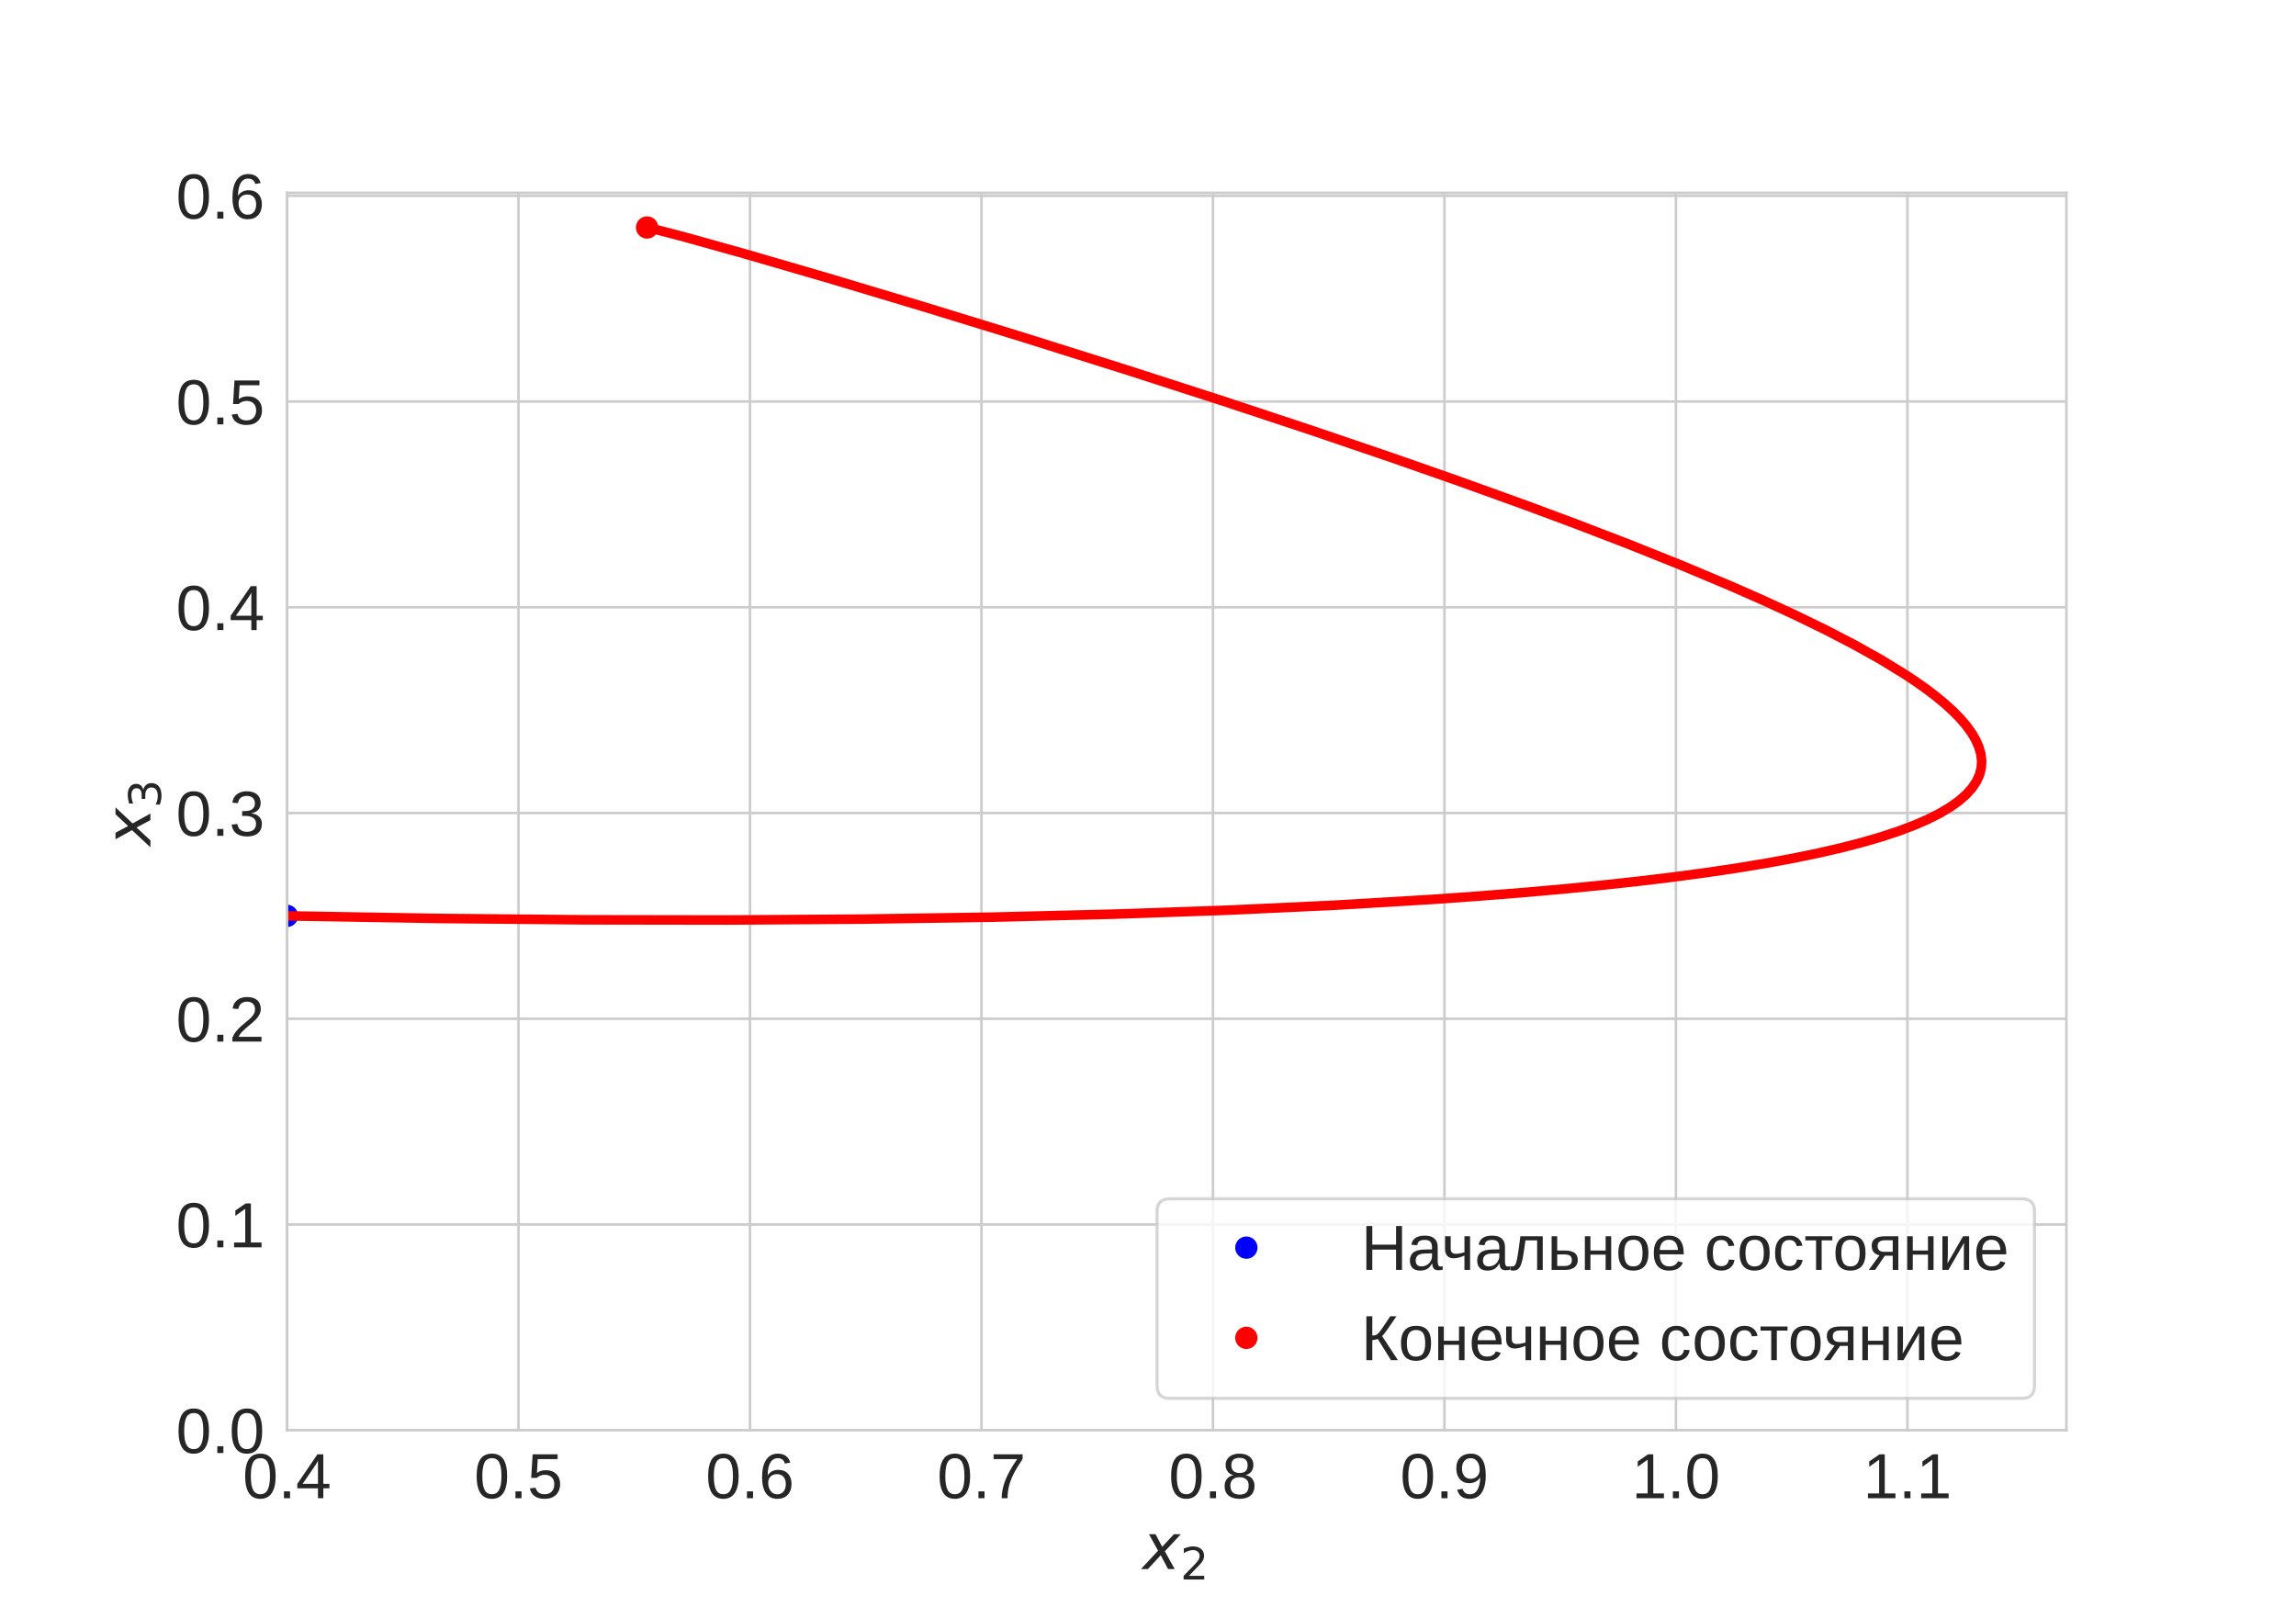
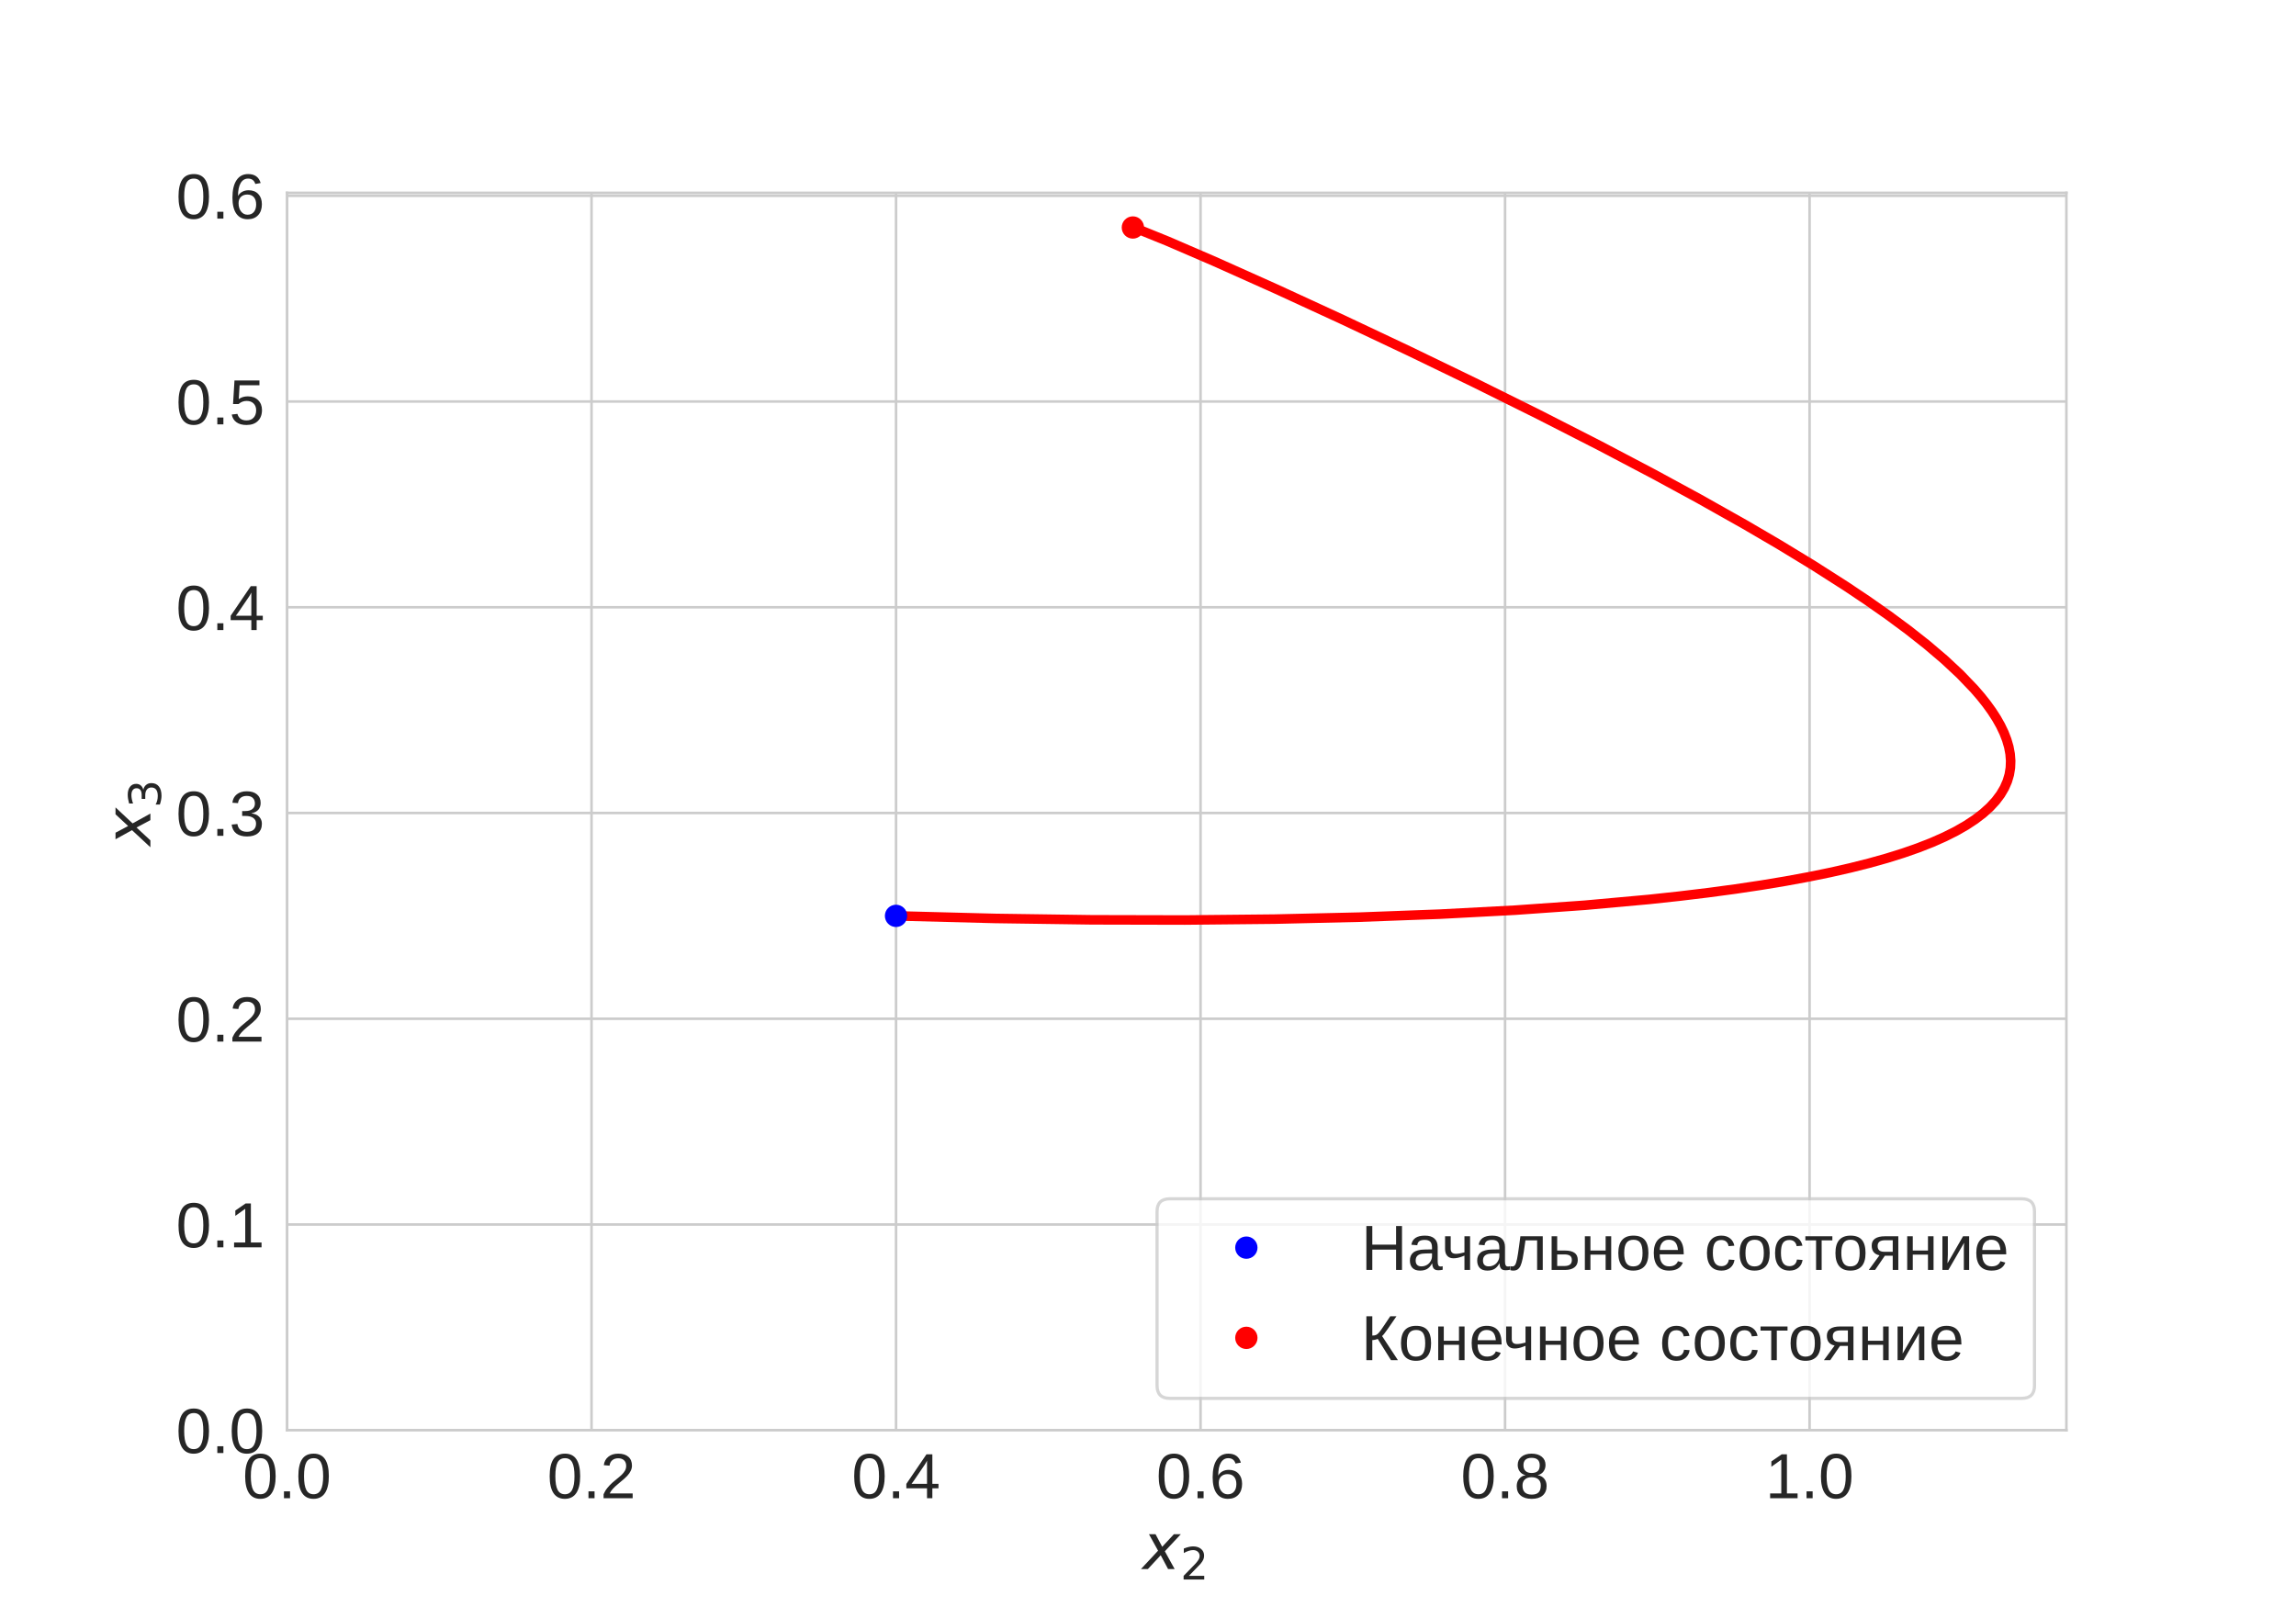
<svg xmlns="http://www.w3.org/2000/svg" xmlns:xlink="http://www.w3.org/1999/xlink" width="720pt" height="504pt" viewBox="0 0 720 504" version="1.1">
  <defs>
    <style type="text/css">*{stroke-linejoin: round; stroke-linecap: butt}</style>
  </defs>
  <g id="figure_1">
    <g id="patch_1">
      <path d="M 0 504  L 720 504  L 720 0  L 0 0  z " style="fill: #ffffff" />
    </g>
    <g id="axes_1">
      <g id="patch_2">
        <path d="M 90 448.56  L 648 448.56  L 648 60.48  L 90 60.48  z " style="fill: #ffffff" />
      </g>
      <g id="matplotlib.axis_1">
        <g id="xtick_1">
          <g id="line2d_1">
-             <path d="M 90 448.56  L 90 60.48  " clip-path="url(#p43635dc57d)" style="fill: none; stroke: #cccccc; stroke-width: 0.8; stroke-linecap: round" />
+             <path d="M 90 448.56  L 90 60.48  " clip-path="url(#pb4894bb3dd)" style="fill: none; stroke: #cccccc; stroke-width: 0.8; stroke-linecap: round" />
          </g>
          <g id="text_1">
-             <text style="fill: #262626; font: 20px 'Arial', 'DejaVu Sans', 'Liberation Sans', 'Bitstream Vera Sans', sans-serif; text-anchor: middle" x="90" y="469.876" transform="rotate(-0 90 469.8756)">0.4</text>
+             <text style="fill: #262626; font: 20px 'Arial', 'DejaVu Sans', 'Liberation Sans', 'Bitstream Vera Sans', sans-serif; text-anchor: middle" x="90" y="469.876" transform="rotate(-0 90 469.8756)">0.0</text>
          </g>
        </g>
        <g id="xtick_2">
          <g id="line2d_2">
-             <path d="M 162.593 448.56  L 162.593 60.48  " clip-path="url(#p43635dc57d)" style="fill: none; stroke: #cccccc; stroke-width: 0.8; stroke-linecap: round" />
+             <path d="M 185.493 448.56  L 185.493 60.48  " clip-path="url(#pb4894bb3dd)" style="fill: none; stroke: #cccccc; stroke-width: 0.8; stroke-linecap: round" />
          </g>
          <g id="text_2">
-             <text style="fill: #262626; font: 20px 'Arial', 'DejaVu Sans', 'Liberation Sans', 'Bitstream Vera Sans', sans-serif; text-anchor: middle" x="162.593" y="469.876" transform="rotate(-0 162.5925 469.8756)">0.5</text>
+             <text style="fill: #262626; font: 20px 'Arial', 'DejaVu Sans', 'Liberation Sans', 'Bitstream Vera Sans', sans-serif; text-anchor: middle" x="185.493" y="469.876" transform="rotate(-0 185.4928 469.8756)">0.2</text>
          </g>
        </g>
        <g id="xtick_3">
          <g id="line2d_3">
-             <path d="M 235.185 448.56  L 235.185 60.48  " clip-path="url(#p43635dc57d)" style="fill: none; stroke: #cccccc; stroke-width: 0.8; stroke-linecap: round" />
+             <path d="M 280.986 448.56  L 280.986 60.48  " clip-path="url(#pb4894bb3dd)" style="fill: none; stroke: #cccccc; stroke-width: 0.8; stroke-linecap: round" />
          </g>
          <g id="text_3">
-             <text style="fill: #262626; font: 20px 'Arial', 'DejaVu Sans', 'Liberation Sans', 'Bitstream Vera Sans', sans-serif; text-anchor: middle" x="235.185" y="469.876" transform="rotate(-0 235.1851 469.8756)">0.6</text>
+             <text style="fill: #262626; font: 20px 'Arial', 'DejaVu Sans', 'Liberation Sans', 'Bitstream Vera Sans', sans-serif; text-anchor: middle" x="280.986" y="469.876" transform="rotate(-0 280.9857 469.8756)">0.4</text>
          </g>
        </g>
        <g id="xtick_4">
          <g id="line2d_4">
-             <path d="M 307.778 448.56  L 307.778 60.48  " clip-path="url(#p43635dc57d)" style="fill: none; stroke: #cccccc; stroke-width: 0.8; stroke-linecap: round" />
+             <path d="M 376.479 448.56  L 376.479 60.48  " clip-path="url(#pb4894bb3dd)" style="fill: none; stroke: #cccccc; stroke-width: 0.8; stroke-linecap: round" />
          </g>
          <g id="text_4">
-             <text style="fill: #262626; font: 20px 'Arial', 'DejaVu Sans', 'Liberation Sans', 'Bitstream Vera Sans', sans-serif; text-anchor: middle" x="307.778" y="469.876" transform="rotate(-0 307.7776 469.8756)">0.7</text>
+             <text style="fill: #262626; font: 20px 'Arial', 'DejaVu Sans', 'Liberation Sans', 'Bitstream Vera Sans', sans-serif; text-anchor: middle" x="376.479" y="469.876" transform="rotate(-0 376.4785 469.8756)">0.6</text>
          </g>
        </g>
        <g id="xtick_5">
          <g id="line2d_5">
-             <path d="M 380.37 448.56  L 380.37 60.48  " clip-path="url(#p43635dc57d)" style="fill: none; stroke: #cccccc; stroke-width: 0.8; stroke-linecap: round" />
+             <path d="M 471.971 448.56  L 471.971 60.48  " clip-path="url(#pb4894bb3dd)" style="fill: none; stroke: #cccccc; stroke-width: 0.8; stroke-linecap: round" />
          </g>
          <g id="text_5">
-             <text style="fill: #262626; font: 20px 'Arial', 'DejaVu Sans', 'Liberation Sans', 'Bitstream Vera Sans', sans-serif; text-anchor: middle" x="380.37" y="469.876" transform="rotate(-0 380.3701 469.8756)">0.8</text>
+             <text style="fill: #262626; font: 20px 'Arial', 'DejaVu Sans', 'Liberation Sans', 'Bitstream Vera Sans', sans-serif; text-anchor: middle" x="471.971" y="469.876" transform="rotate(-0 471.9713 469.8756)">0.8</text>
          </g>
        </g>
        <g id="xtick_6">
          <g id="line2d_6">
-             <path d="M 452.963 448.56  L 452.963 60.48  " clip-path="url(#p43635dc57d)" style="fill: none; stroke: #cccccc; stroke-width: 0.8; stroke-linecap: round" />
+             <path d="M 567.464 448.56  L 567.464 60.48  " clip-path="url(#pb4894bb3dd)" style="fill: none; stroke: #cccccc; stroke-width: 0.8; stroke-linecap: round" />
          </g>
          <g id="text_6">
-             <text style="fill: #262626; font: 20px 'Arial', 'DejaVu Sans', 'Liberation Sans', 'Bitstream Vera Sans', sans-serif; text-anchor: middle" x="452.963" y="469.876" transform="rotate(-0 452.9627 469.8756)">0.9</text>
+             <text style="fill: #262626; font: 20px 'Arial', 'DejaVu Sans', 'Liberation Sans', 'Bitstream Vera Sans', sans-serif; text-anchor: middle" x="567.464" y="469.876" transform="rotate(-0 567.4642 469.8756)">1.0</text>
          </g>
        </g>
-         <g id="xtick_7">
-           <g id="line2d_7">
-             <path d="M 525.555 448.56  L 525.555 60.48  " clip-path="url(#p43635dc57d)" style="fill: none; stroke: #cccccc; stroke-width: 0.8; stroke-linecap: round" />
-           </g>
-           <g id="text_7">
-             <text style="fill: #262626; font: 20px 'Arial', 'DejaVu Sans', 'Liberation Sans', 'Bitstream Vera Sans', sans-serif; text-anchor: middle" x="525.555" y="469.876" transform="rotate(-0 525.5552 469.8756)">1.0</text>
-           </g>
-         </g>
-         <g id="xtick_8">
-           <g id="line2d_8">
-             <path d="M 598.148 448.56  L 598.148 60.48  " clip-path="url(#p43635dc57d)" style="fill: none; stroke: #cccccc; stroke-width: 0.8; stroke-linecap: round" />
-           </g>
-           <g id="text_8">
-             <text style="fill: #262626; font: 20px 'Arial', 'DejaVu Sans', 'Liberation Sans', 'Bitstream Vera Sans', sans-serif; text-anchor: middle" x="598.148" y="469.876" transform="rotate(-0 598.1478 469.8756)">1.1</text>
-           </g>
-         </g>
-         <g id="text_9">
+         <g id="text_7">
          <g style="fill: #262626" transform="translate(358.3 492.1662)">
            <text>
              <tspan style="font: oblique 20px 'DejaVu Sans'" x="0" y="-0.062">x</tspan>
              <tspan style="font: 14px 'DejaVu Sans'" x="11.836" y="3.219">2</tspan>
            </text>
          </g>
        </g>
      </g>
      <g id="matplotlib.axis_2">
        <g id="ytick_1">
-           <g id="line2d_9">
-             <path d="M 90 448.56  L 648 448.56  " clip-path="url(#p43635dc57d)" style="fill: none; stroke: #cccccc; stroke-width: 0.8; stroke-linecap: round" />
+           <g id="line2d_7">
+             <path d="M 90 448.56  L 648 448.56  " clip-path="url(#pb4894bb3dd)" style="fill: none; stroke: #cccccc; stroke-width: 0.8; stroke-linecap: round" />
          </g>
-           <g id="text_10">
+           <g id="text_8">
            <text style="fill: #262626; font: 20px 'Arial', 'DejaVu Sans', 'Liberation Sans', 'Bitstream Vera Sans', sans-serif; text-anchor: end" x="83" y="455.718" transform="rotate(-0 83 455.7178)">0.0</text>
          </g>
        </g>
        <g id="ytick_2">
-           <g id="line2d_10">
-             <path d="M 90 384.033  L 648 384.033  " clip-path="url(#p43635dc57d)" style="fill: none; stroke: #cccccc; stroke-width: 0.8; stroke-linecap: round" />
+           <g id="line2d_8">
+             <path d="M 90 384.033  L 648 384.033  " clip-path="url(#pb4894bb3dd)" style="fill: none; stroke: #cccccc; stroke-width: 0.8; stroke-linecap: round" />
          </g>
-           <g id="text_11">
+           <g id="text_9">
            <text style="fill: #262626; font: 20px 'Arial', 'DejaVu Sans', 'Liberation Sans', 'Bitstream Vera Sans', sans-serif; text-anchor: end" x="83" y="391.191" transform="rotate(-0 83 391.191)">0.1</text>
          </g>
        </g>
        <g id="ytick_3">
-           <g id="line2d_11">
-             <path d="M 90 319.506  L 648 319.506  " clip-path="url(#p43635dc57d)" style="fill: none; stroke: #cccccc; stroke-width: 0.8; stroke-linecap: round" />
+           <g id="line2d_9">
+             <path d="M 90 319.506  L 648 319.506  " clip-path="url(#pb4894bb3dd)" style="fill: none; stroke: #cccccc; stroke-width: 0.8; stroke-linecap: round" />
          </g>
-           <g id="text_12">
+           <g id="text_10">
            <text style="fill: #262626; font: 20px 'Arial', 'DejaVu Sans', 'Liberation Sans', 'Bitstream Vera Sans', sans-serif; text-anchor: end" x="83" y="326.664" transform="rotate(-0 83 326.6642)">0.2</text>
          </g>
        </g>
        <g id="ytick_4">
-           <g id="line2d_12">
-             <path d="M 90 254.98  L 648 254.98  " clip-path="url(#p43635dc57d)" style="fill: none; stroke: #cccccc; stroke-width: 0.8; stroke-linecap: round" />
+           <g id="line2d_10">
+             <path d="M 90 254.98  L 648 254.98  " clip-path="url(#pb4894bb3dd)" style="fill: none; stroke: #cccccc; stroke-width: 0.8; stroke-linecap: round" />
          </g>
-           <g id="text_13">
+           <g id="text_11">
            <text style="fill: #262626; font: 20px 'Arial', 'DejaVu Sans', 'Liberation Sans', 'Bitstream Vera Sans', sans-serif; text-anchor: end" x="83" y="262.137" transform="rotate(-0 83 262.1373)">0.3</text>
          </g>
        </g>
        <g id="ytick_5">
-           <g id="line2d_13">
-             <path d="M 90 190.453  L 648 190.453  " clip-path="url(#p43635dc57d)" style="fill: none; stroke: #cccccc; stroke-width: 0.8; stroke-linecap: round" />
+           <g id="line2d_11">
+             <path d="M 90 190.453  L 648 190.453  " clip-path="url(#pb4894bb3dd)" style="fill: none; stroke: #cccccc; stroke-width: 0.8; stroke-linecap: round" />
          </g>
-           <g id="text_14">
+           <g id="text_12">
            <text style="fill: #262626; font: 20px 'Arial', 'DejaVu Sans', 'Liberation Sans', 'Bitstream Vera Sans', sans-serif; text-anchor: end" x="83" y="197.61" transform="rotate(-0 83 197.6105)">0.4</text>
          </g>
        </g>
        <g id="ytick_6">
-           <g id="line2d_14">
-             <path d="M 90 125.926  L 648 125.926  " clip-path="url(#p43635dc57d)" style="fill: none; stroke: #cccccc; stroke-width: 0.8; stroke-linecap: round" />
+           <g id="line2d_12">
+             <path d="M 90 125.926  L 648 125.926  " clip-path="url(#pb4894bb3dd)" style="fill: none; stroke: #cccccc; stroke-width: 0.8; stroke-linecap: round" />
          </g>
-           <g id="text_15">
+           <g id="text_13">
            <text style="fill: #262626; font: 20px 'Arial', 'DejaVu Sans', 'Liberation Sans', 'Bitstream Vera Sans', sans-serif; text-anchor: end" x="83" y="133.084" transform="rotate(-0 83 133.0837)">0.5</text>
          </g>
        </g>
        <g id="ytick_7">
-           <g id="line2d_15">
-             <path d="M 90 61.399  L 648 61.399  " clip-path="url(#p43635dc57d)" style="fill: none; stroke: #cccccc; stroke-width: 0.8; stroke-linecap: round" />
+           <g id="line2d_13">
+             <path d="M 90 61.399  L 648 61.399  " clip-path="url(#pb4894bb3dd)" style="fill: none; stroke: #cccccc; stroke-width: 0.8; stroke-linecap: round" />
          </g>
-           <g id="text_16">
+           <g id="text_14">
            <text style="fill: #262626; font: 20px 'Arial', 'DejaVu Sans', 'Liberation Sans', 'Bitstream Vera Sans', sans-serif; text-anchor: end" x="83" y="68.557" transform="rotate(-0 83 68.55684)">0.6</text>
          </g>
        </g>
-         <g id="text_17">
+         <g id="text_15">
          <g style="fill: #262626" transform="translate(47.225 265.22) rotate(-90)">
            <text>
              <tspan style="font: oblique 20px 'DejaVu Sans'" x="0" y="-0.062">x</tspan>
              <tspan style="font: 14px 'DejaVu Sans'" x="11.836" y="3.219">3</tspan>
            </text>
          </g>
        </g>
      </g>
-       <g id="line2d_16">
+       <g id="line2d_14">
+         <path d="M 280.986 287.243  L 312.135 288.049  L 342.335 288.479  L 371.562 288.546  L 399.612 288.264  L 426.308 287.645  L 451.508 286.704  L 475.1 285.454  L 497.006 283.908  L 517.174 282.079  L 526.597 281.063  L 535.577 279.981  L 544.115 278.835  L 552.21 277.627  L 559.866 276.357  L 567.086 275.029  L 573.873 273.643  L 580.234 272.202  L 586.172 270.706  L 591.695 269.158  L 596.81 267.559  L 601.524 265.91  L 605.845 264.215  L 609.782 262.473  L 613.343 260.688  L 616.538 258.86  L 619.376 256.991  L 621.867 255.084  L 624.021 253.139  L 625.848 251.159  L 627.358 249.145  L 628.561 247.1  L 629.469 245.024  L 630.092 242.92  L 630.44 240.789  L 630.523 238.634  L 630.353 236.455  L 629.94 234.256  L 629.294 232.037  L 628.425 229.8  L 627.344 227.547  L 626.062 225.28  L 624.587 223  L 622.93 220.71  L 621.101 218.411  L 619.108 216.104  L 614.672 211.476  L 609.694 206.838  L 604.243 202.203  L 598.385 197.583  L 592.182 192.991  L 585.693 188.436  L 578.972 183.93  L 568.568 177.283  L 557.912 170.796  L 547.141 164.495  L 532.804 156.422  L 518.708 148.76  L 501.701 139.806  L 482.529 130.019  L 462.207 119.934  L 441.909 110.114  L 420.887 100.186  L 400.073 90.597  L 380.893 82.009  L 366.136 75.641  L 357.345 72.07  L 355.251 71.342  L 355.257 71.348  " clip-path="url(#pb4894bb3dd)" style="fill: none; stroke: #ff0000; stroke-width: 3; stroke-linecap: round" />
+       </g>
+       <g id="line2d_15">
        <defs>
-           <path id="m00fe421136" d="M 0 3  C 0.796 3 1.559 2.684 2.121 2.121  C 2.684 1.559 3 0.796 3 0  C 3 -0.796 2.684 -1.559 2.121 -2.121  C 1.559 -2.684 0.796 -3 0 -3  C -0.796 -3 -1.559 -2.684 -2.121 -2.121  C -2.684 -1.559 -3 -0.796 -3 0  C -3 0.796 -2.684 1.559 -2.121 2.121  C -1.559 2.684 -0.796 3 0 3  z " style="stroke: #0000ff" />
+           <path id="m86dff97031" d="M 0 3  C 0.796 3 1.559 2.684 2.121 2.121  C 2.684 1.559 3 0.796 3 0  C 3 -0.796 2.684 -1.559 2.121 -2.121  C 1.559 -2.684 0.796 -3 0 -3  C -0.796 -3 -1.559 -2.684 -2.121 -2.121  C -2.684 -1.559 -3 -0.796 -3 0  C -3 0.796 -2.684 1.559 -2.121 2.121  C -1.559 2.684 -0.796 3 0 3  z " style="stroke: #ff0000" />
        </defs>
-         <g clip-path="url(#p43635dc57d)">
-           <use xlink:href="#m00fe421136" x="90" y="287.243" style="fill: #0000ff; stroke: #0000ff" />
+         <g clip-path="url(#pb4894bb3dd)">
+           <use xlink:href="#m86dff97031" x="355.257" y="71.348" style="fill: #ff0000; stroke: #ff0000" />
        </g>
-       </g>
-       <g id="line2d_17">
-         <defs>
-           <path id="m210e596c51" d="M 0 3  C 0.796 3 1.559 2.684 2.121 2.121  C 2.684 1.559 3 0.796 3 0  C 3 -0.796 2.684 -1.559 2.121 -2.121  C 1.559 -2.684 0.796 -3 0 -3  C -0.796 -3 -1.559 -2.684 -2.121 -2.121  C -2.684 -1.559 -3 -0.796 -3 0  C -3 0.796 -2.684 1.559 -2.121 2.121  C -1.559 2.684 -0.796 3 0 3  z " style="stroke: #ff0000" />
-         </defs>
-         <g clip-path="url(#p43635dc57d)">
-           <use xlink:href="#m210e596c51" x="202.921" y="71.348" style="fill: #ff0000; stroke: #ff0000" />
-         </g>
-       </g>
-       <g id="line2d_18">
-         <path d="M 90 287.243  L 137.359 288.049  L 183.274 288.479  L 227.711 288.546  L 270.357 288.264  L 310.945 287.645  L 349.258 286.704  L 385.127 285.454  L 418.433 283.908  L 449.096 282.079  L 463.422 281.063  L 477.075 279.981  L 490.055 278.835  L 502.363 277.627  L 514.003 276.357  L 524.98 275.029  L 535.3 273.643  L 544.969 272.202  L 553.998 270.706  L 562.395 269.158  L 570.172 267.559  L 577.339 265.91  L 583.909 264.215  L 589.894 262.473  L 595.308 260.688  L 600.166 258.86  L 604.481 256.991  L 608.268 255.084  L 611.543 253.139  L 614.32 251.159  L 616.616 249.145  L 618.446 247.1  L 619.826 245.024  L 620.773 242.92  L 621.302 240.789  L 621.429 238.634  L 621.17 236.455  L 620.542 234.256  L 619.559 232.037  L 618.239 229.8  L 616.596 227.547  L 614.646 225.28  L 612.403 223  L 609.884 220.71  L 607.103 218.411  L 604.074 216.104  L 600.811 213.792  L 597.329 211.476  L 589.76 206.838  L 581.472 202.203  L 572.566 197.583  L 563.135 192.991  L 553.27 188.436  L 543.052 183.93  L 527.233 177.283  L 511.032 170.796  L 494.656 164.495  L 478.287 158.403  L 456.734 150.635  L 435.763 143.302  L 410.711 134.78  L 382.747 125.522  L 353.389 116.044  L 321.02 105.846  L 289.299 96.094  L 259.684 87.216  L 234.033 79.746  L 214.646 74.322  L 204.316 71.635  L 202.912 71.343  L 202.921 71.348  " clip-path="url(#p43635dc57d)" style="fill: none; stroke: #ff0000; stroke-width: 3; stroke-linecap: round" />
      </g>
      <g id="patch_3">
        <path d="M 90 448.56  L 90 60.48  " style="fill: none; stroke: #cccccc; stroke-width: 0.8; stroke-linejoin: miter; stroke-linecap: square" />
      </g>
      <g id="patch_4">
        <path d="M 648 448.56  L 648 60.48  " style="fill: none; stroke: #cccccc; stroke-width: 0.8; stroke-linejoin: miter; stroke-linecap: square" />
      </g>
      <g id="patch_5">
        <path d="M 90 448.56  L 648 448.56  " style="fill: none; stroke: #cccccc; stroke-width: 0.8; stroke-linejoin: miter; stroke-linecap: square" />
      </g>
      <g id="patch_6">
        <path d="M 90 60.48  L 648 60.48  " style="fill: none; stroke: #cccccc; stroke-width: 0.8; stroke-linejoin: miter; stroke-linecap: square" />
      </g>
+       <g id="line2d_16">
+         <defs>
+           <path id="m41aa0a01cb" d="M 0 3  C 0.796 3 1.559 2.684 2.121 2.121  C 2.684 1.559 3 0.796 3 0  C 3 -0.796 2.684 -1.559 2.121 -2.121  C 1.559 -2.684 0.796 -3 0 -3  C -0.796 -3 -1.559 -2.684 -2.121 -2.121  C -2.684 -1.559 -3 -0.796 -3 0  C -3 0.796 -2.684 1.559 -2.121 2.121  C -1.559 2.684 -0.796 3 0 3  z " style="stroke: #0000ff" />
+         </defs>
+         <g clip-path="url(#pb4894bb3dd)">
+           <use xlink:href="#m41aa0a01cb" x="280.986" y="287.243" style="fill: #0000ff; stroke: #0000ff" />
+         </g>
+       </g>
      <g id="legend_1">
        <g id="patch_7">
          <path d="M 366.841 438.56  L 634 438.56  Q 638 438.56 638 434.56  L 638 379.979  Q 638 375.979 634 375.979  L 366.841 375.979  Q 362.841 375.979 362.841 379.979  L 362.841 434.56  Q 362.841 438.56 366.841 438.56  z " style="fill: #ffffff; opacity: 0.8; stroke: #cccccc; stroke-linejoin: miter" />
        </g>
-         <g id="line2d_19">
+         <g id="line2d_17">
          <g>
-             <use xlink:href="#m00fe421136" x="390.841" y="391.294" style="fill: #0000ff; stroke: #0000ff" />
+             <use xlink:href="#m41aa0a01cb" x="390.841" y="391.294" style="fill: #0000ff; stroke: #0000ff" />
          </g>
        </g>
-         <g id="text_18">
+         <g id="text_16">
          <text style="fill: #262626; font: 20px 'Arial', 'DejaVu Sans', 'Liberation Sans', 'Bitstream Vera Sans', sans-serif; text-anchor: start" x="426.841" y="398.294" transform="rotate(-0 426.8406 398.2944)">Начальное состояние</text>
        </g>
-         <g id="line2d_20">
+         <g id="line2d_18">
          <g>
-             <use xlink:href="#m210e596c51" x="390.841" y="419.585" style="fill: #ff0000; stroke: #ff0000" />
+             <use xlink:href="#m86dff97031" x="390.841" y="419.585" style="fill: #ff0000; stroke: #ff0000" />
          </g>
        </g>
-         <g id="text_19">
+         <g id="text_17">
          <text style="fill: #262626; font: 20px 'Arial', 'DejaVu Sans', 'Liberation Sans', 'Bitstream Vera Sans', sans-serif; text-anchor: start" x="426.841" y="426.585" transform="rotate(-0 426.8406 426.585)">Конечное состояние</text>
        </g>
      </g>
    </g>
  </g>
  <defs>
-     <clipPath id="p43635dc57d">
+     <clipPath id="pb4894bb3dd">
      <rect x="90" y="60.48" width="558" height="388.08" />
    </clipPath>
  </defs>
</svg>
